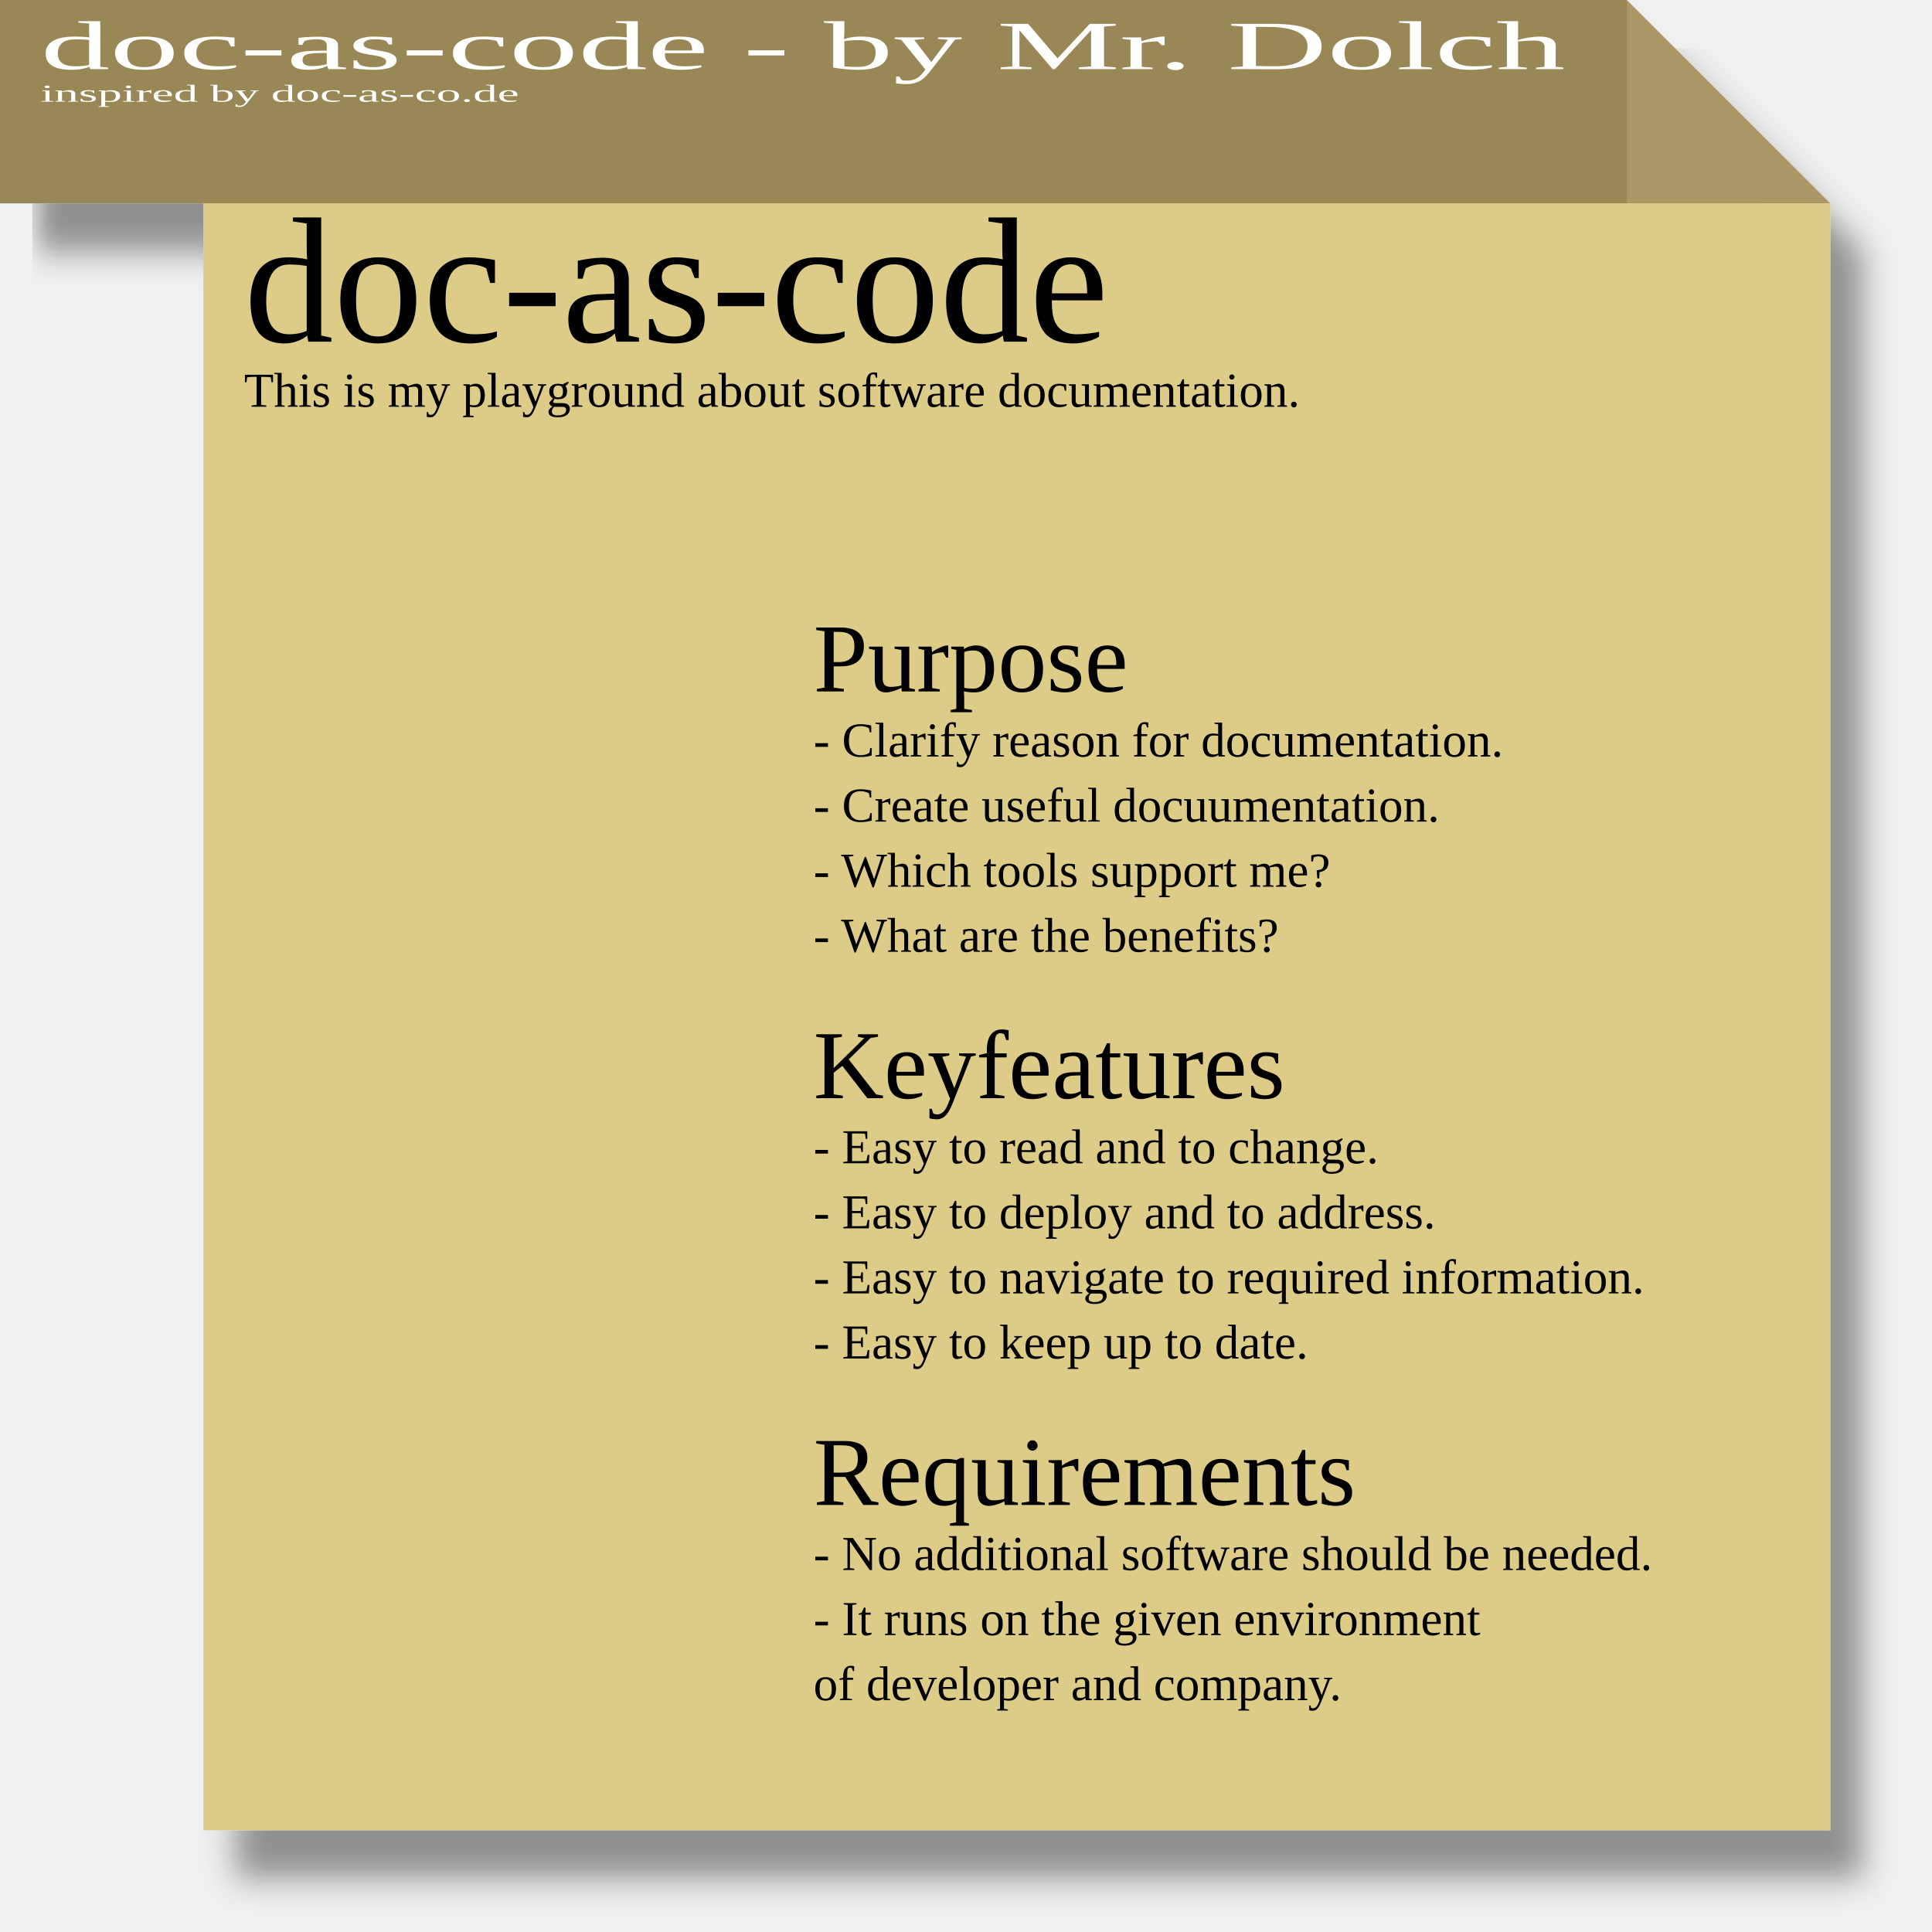
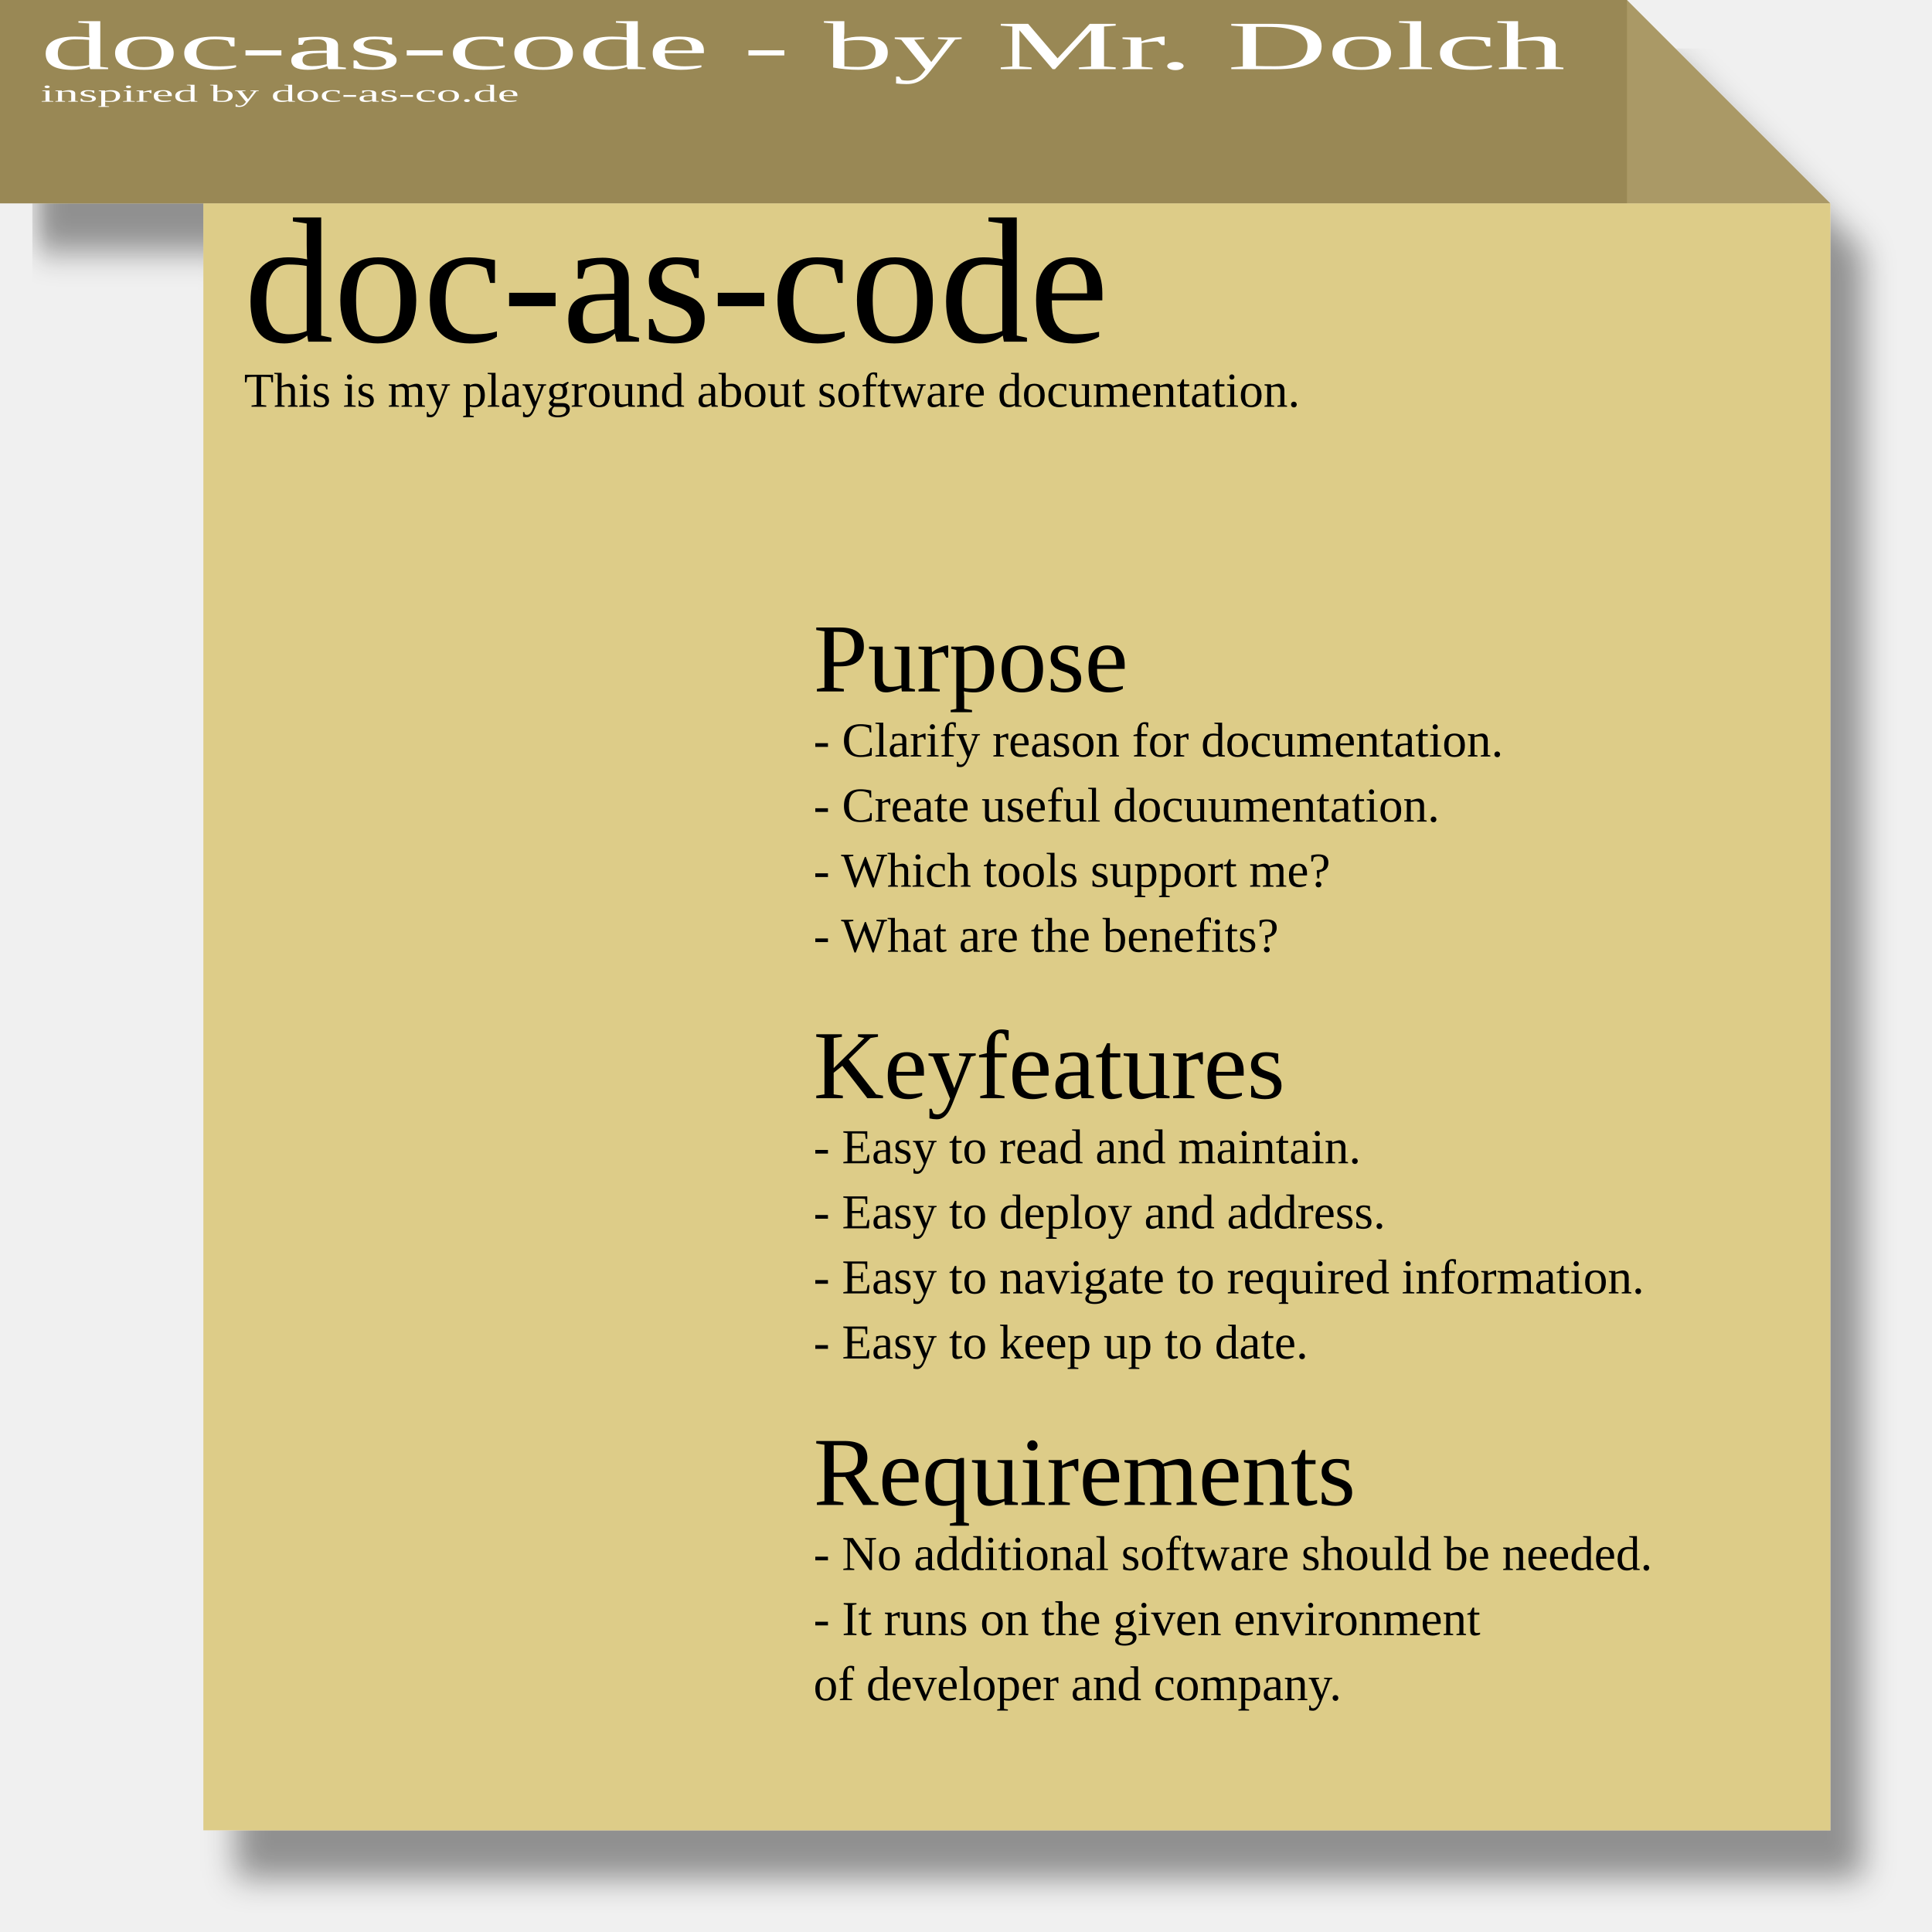
<svg xmlns="http://www.w3.org/2000/svg" width="600" height="600" viewBox="0 0 475 475">
  <defs>
    <style type="text/css">
            
            svg {
                filter: drop-shadow(10px 15px 5px rgb(0 0 0 / 0.4));
            }

            .side {
                transform: scaleY(0.5);
            }

            #back {
                fill: #985;
                transform-origin: 200px 0px;
                transform:
                    rotateZ(-90deg) translate(-200px, -200px) skewX(-45deg);
            }

            #top {
                fill: #A96;
                transform: skewX(45deg);
            }

            #cover {
                fill: #DC8;
                transform:
                    translate(50px, 50px);
            }
            #cover text{
                fill: #000;
            }
            
        </style>
  </defs>
  <g id="top">
    <g class="side">
      <rect class="inside" width="400" height="100" />
      <text font-size="12" fill="#FFFFFF" text-anchor="left">
        <tspan x="10" y="34" font-size="34" />
        <tspan x="10" y="50" />
        <tspan x="10" y="66" />
        <tspan x="10" y="82" />
      </text>
    </g>
  </g>
  <g id="back">
    <g class="side">
      <rect class="inside" width="400" height="100" />
      <text font-size="12" fill="#FFFFFF" text-anchor="left">
        <tspan x="10" y="34" font-size="34">doc-as-code - by Mr. Dolch</tspan>
        <tspan x="10" y="50">inspired by doc-as-co.de</tspan>
        <tspan x="10" y="66" />
        <tspan x="10" y="82" />
      </text>
    </g>
  </g>
  <g id="cover">
    <rect class="inside" width="400" height="400" />
    <text font-size="12" fill="#FFFFFF" text-anchor="left">
      <tspan x="10" y="34" font-size="44"> doc-as-code </tspan>
      <tspan x="10" y="50"> This is my playground about software documentation. </tspan>
      <tspan x="10" y="66" />
      <tspan x="10" y="82" />
    </text>
    <text font-size="12" fill="#FFFFFF" text-anchor="left">
      <tspan x="150" y="120" font-size="24">Purpose</tspan>
      <tspan x="150" y="136"> - Clarify reason for documentation. </tspan>
      <tspan x="150" y="152"> - Create useful docuumentation. </tspan>
      <tspan x="150" y="168"> - Which tools support me? </tspan>
      <tspan x="150" y="184"> - What are the benefits? </tspan>
    </text>
    <text font-size="12" fill="#FFFFFF" text-anchor="left">
      <tspan x="150" y="220" font-size="24">Keyfeatures</tspan>
-       <tspan x="150" y="236"> - Easy to read and to change. </tspan>
-       <tspan x="150" y="252"> - Easy to deploy and to address. </tspan>
+       <tspan x="150" y="236"> - Easy to read and maintain. </tspan>
+       <tspan x="150" y="252"> - Easy to deploy and address. </tspan>
      <tspan x="150" y="268"> - Easy to navigate to required information. </tspan>
      <tspan x="150" y="284"> - Easy to keep up to date. </tspan>
    </text>
    <text font-size="12" fill="#FFFFFF" text-anchor="left">
      <tspan x="150" y="320" font-size="24">Requirements</tspan>
      <tspan x="150" y="336"> - No additional software should be needed. </tspan>
      <tspan x="150" y="352"> - It runs on the given environment </tspan>
      <tspan x="150" y="368">   of developer and company. </tspan>
    </text>
  </g>
</svg>
